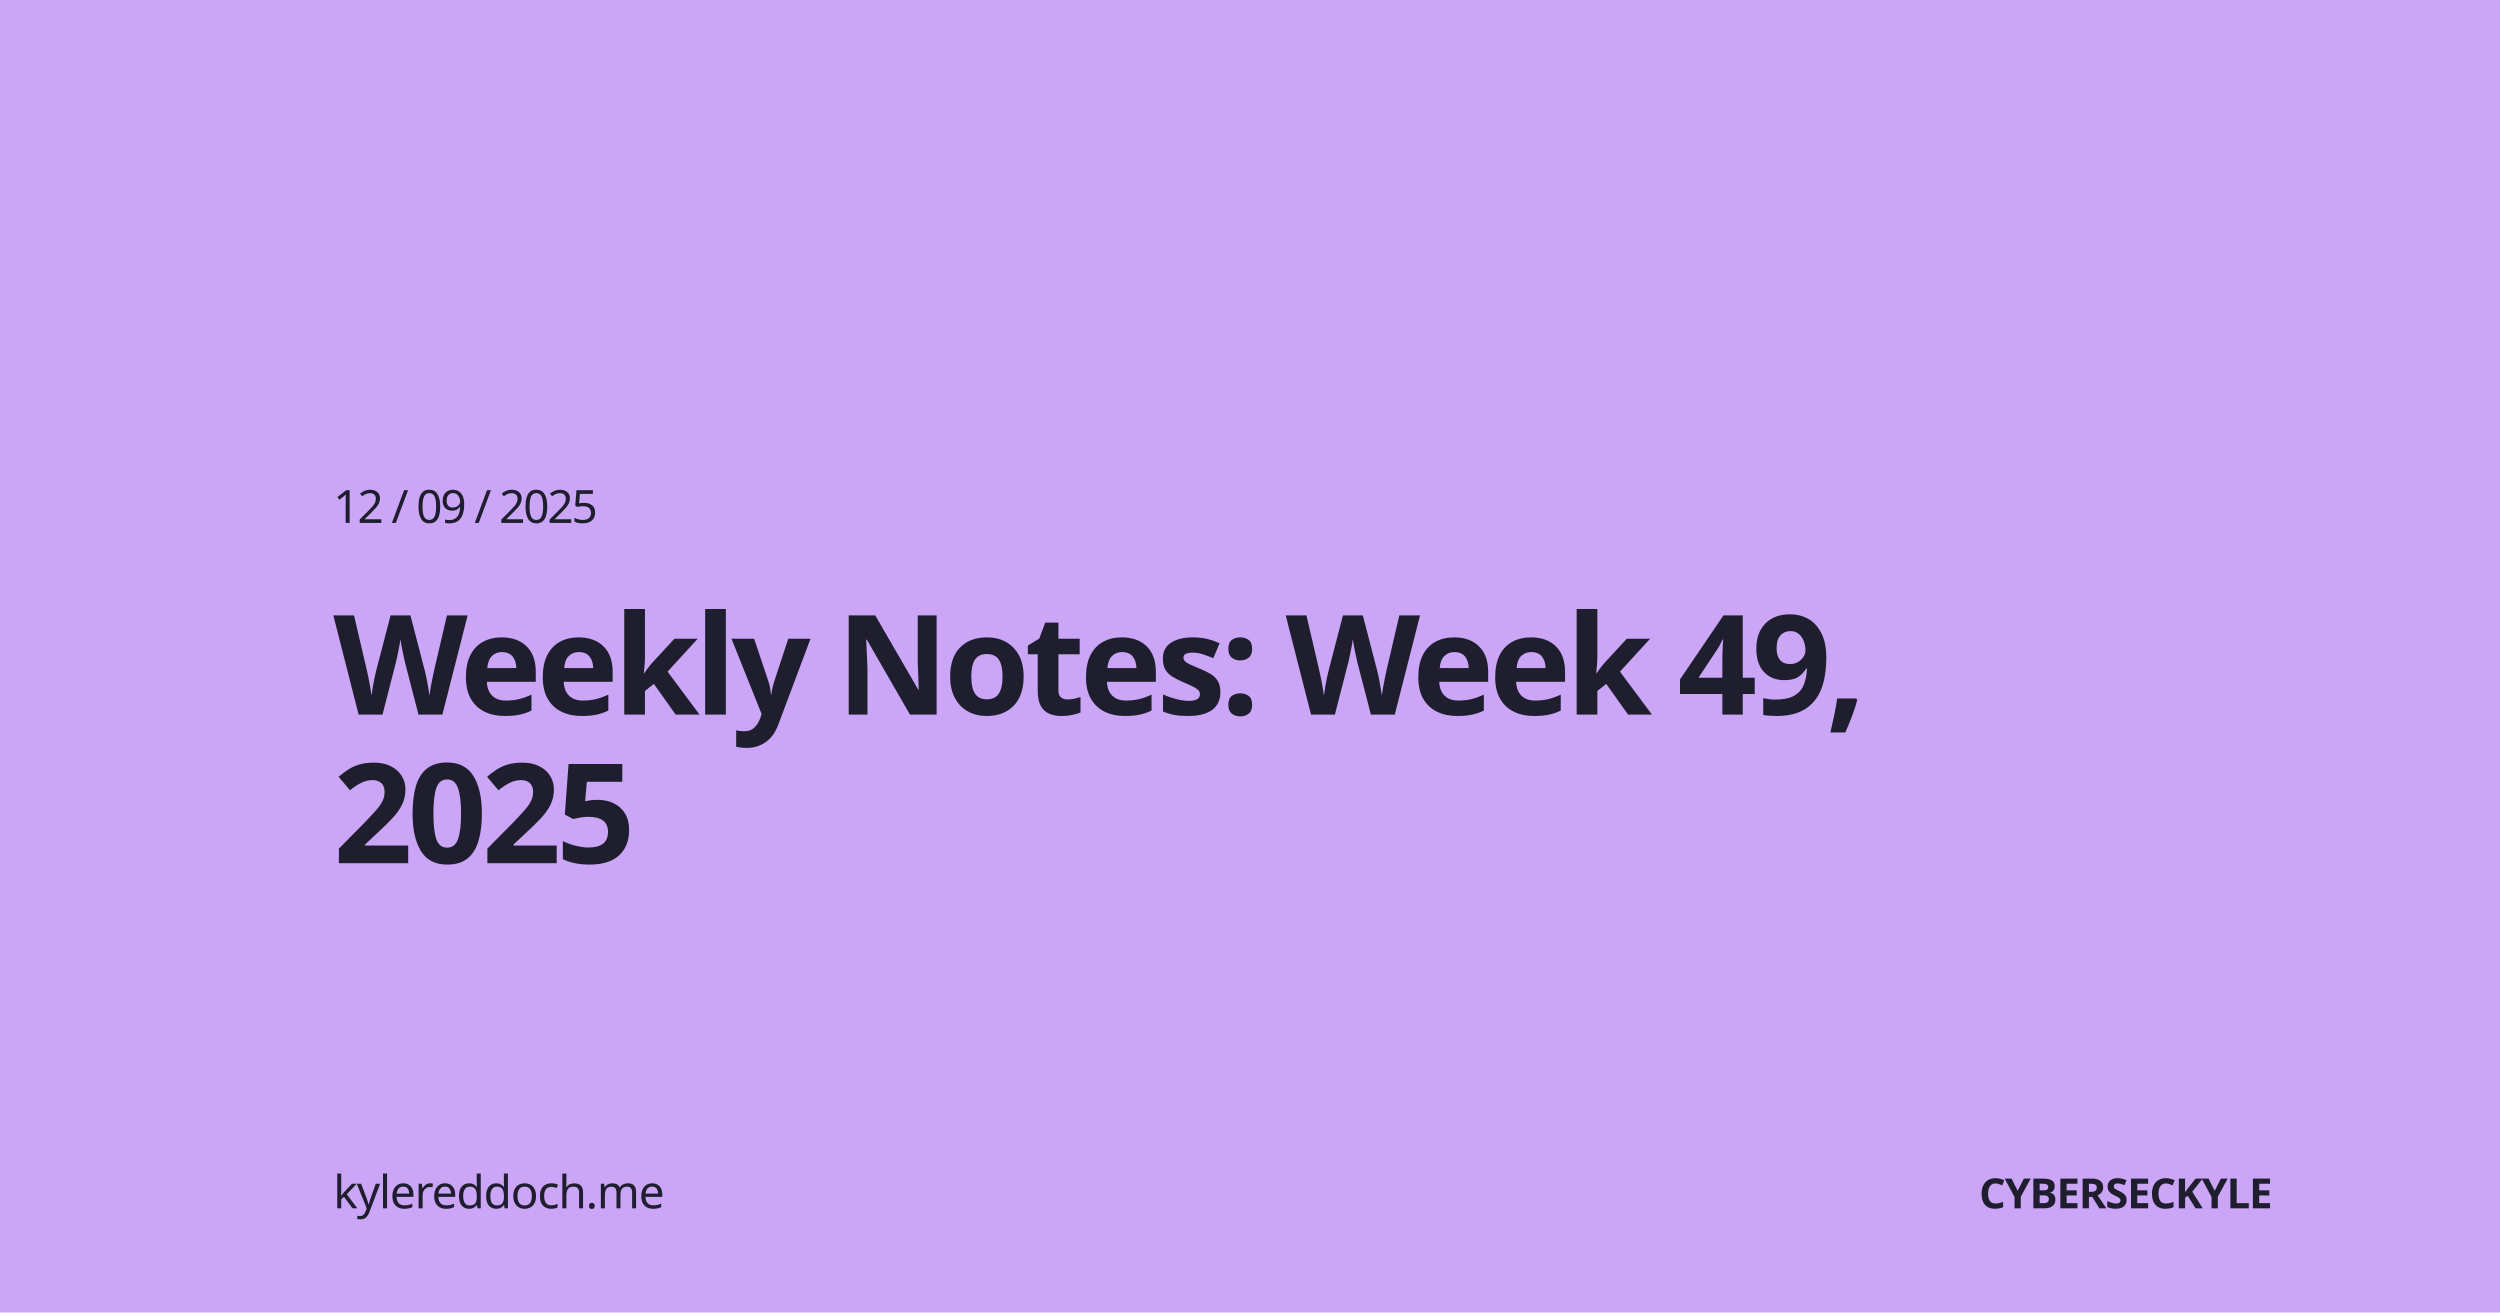
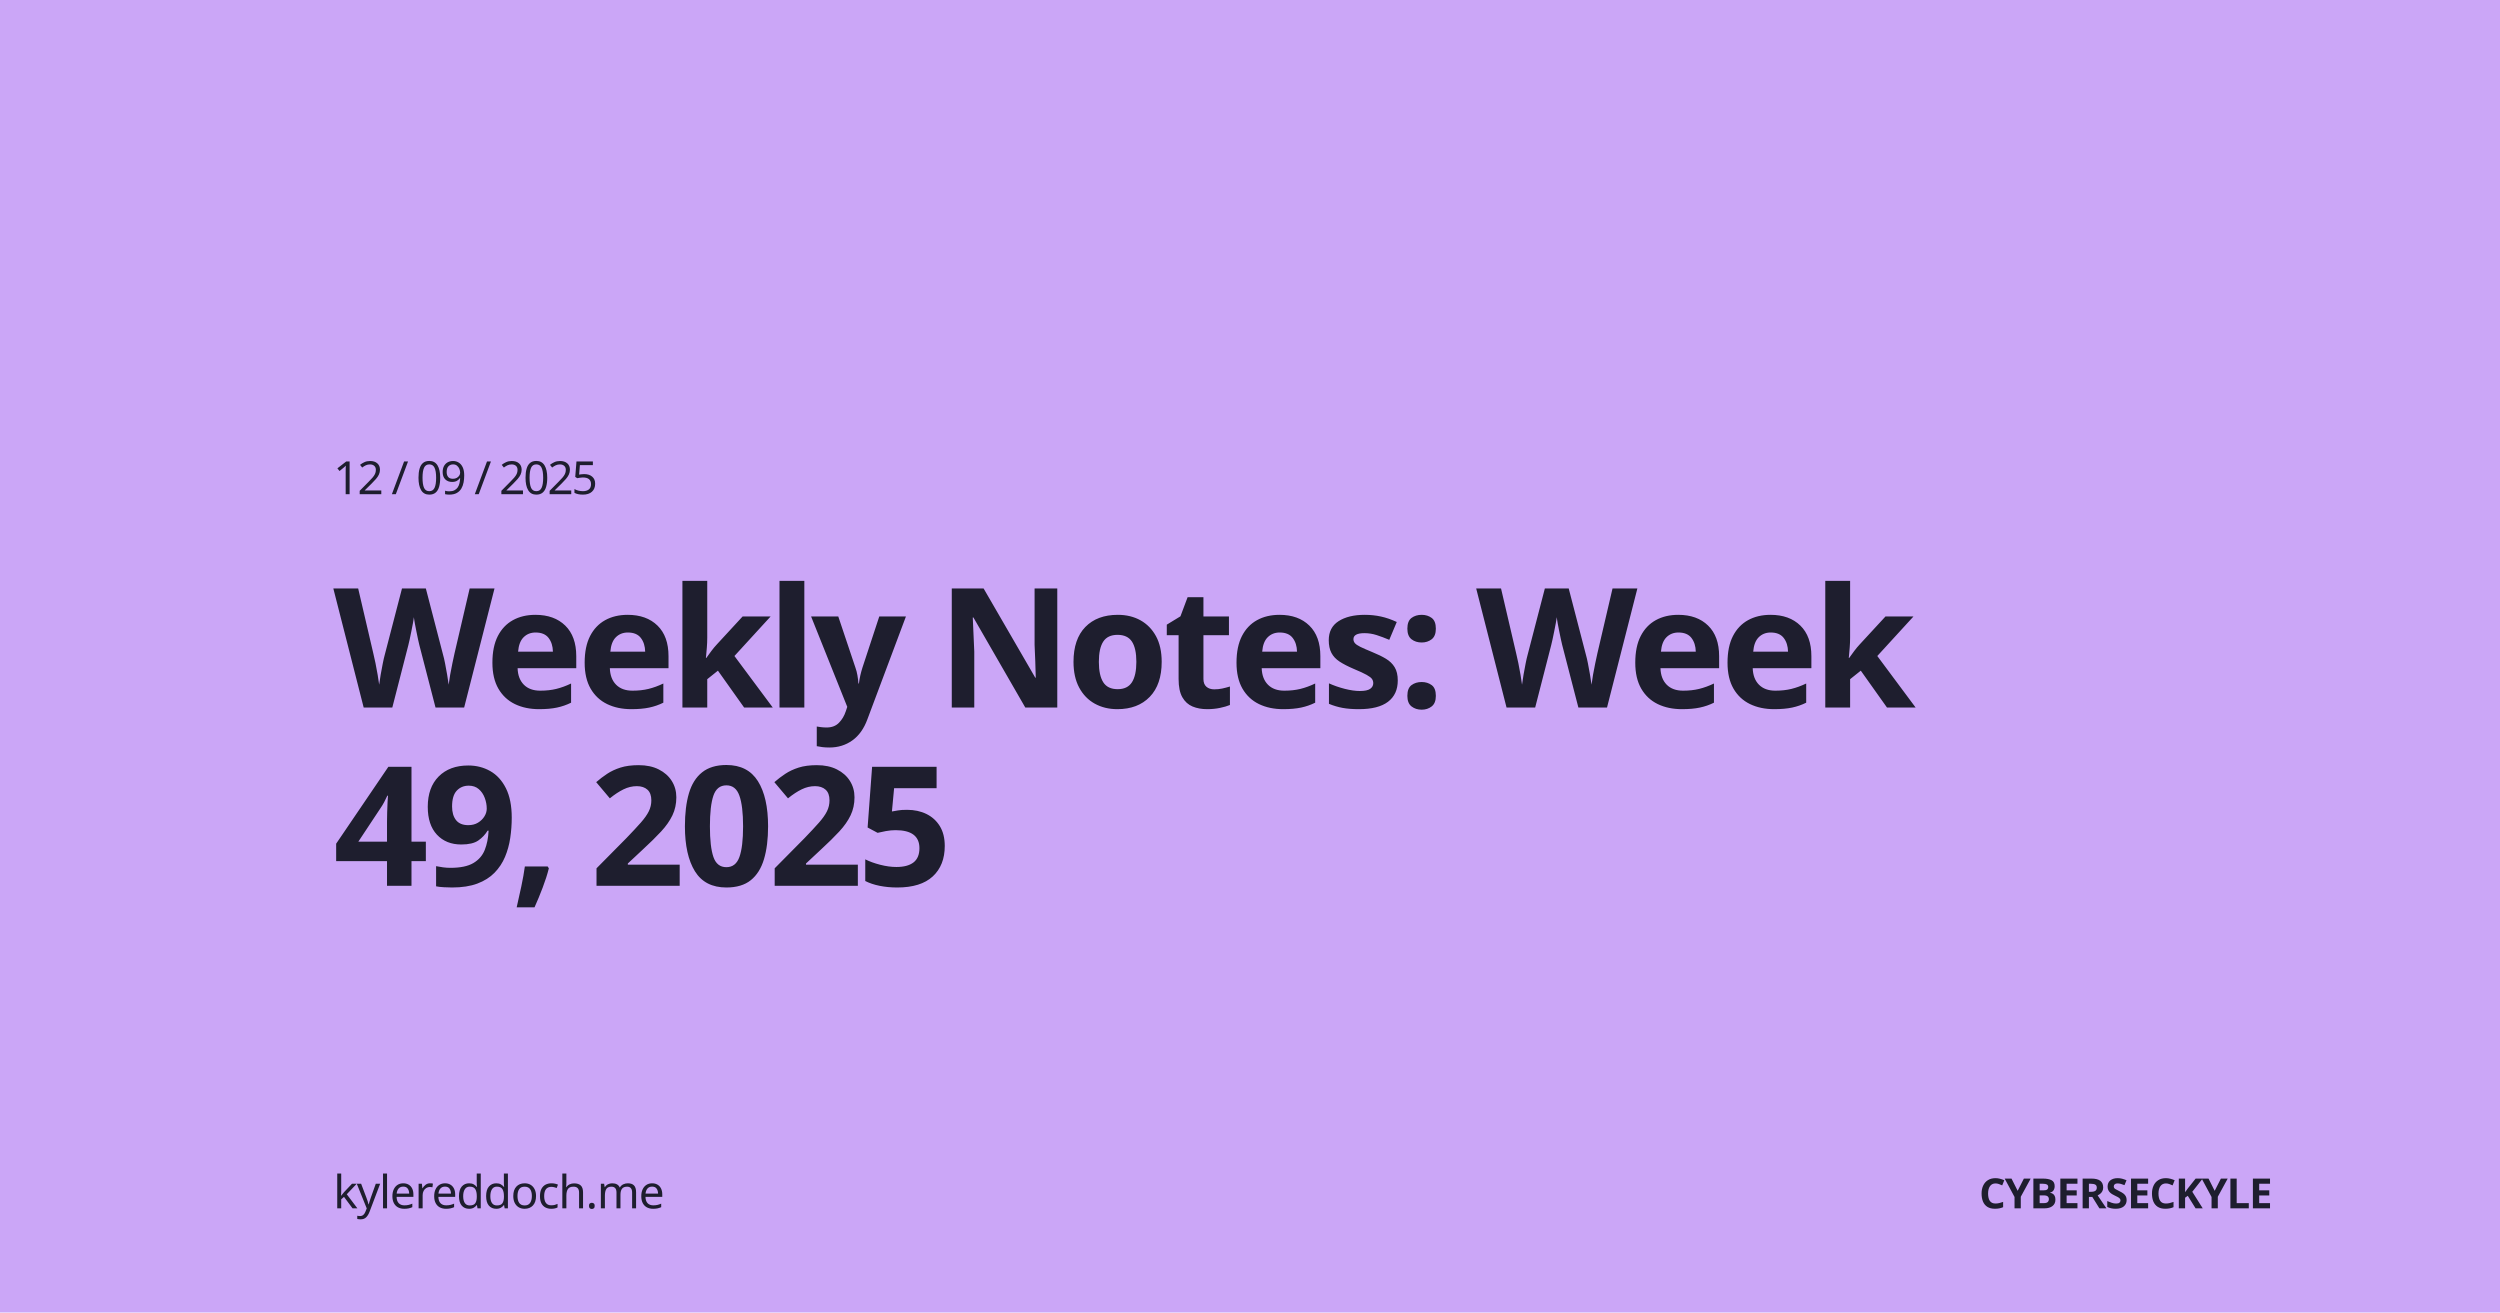
<svg xmlns="http://www.w3.org/2000/svg" width="1200" height="630" viewBox="0 0 1200 630" version="1.1">
  <rect id="bg" width="100%" height="100%" opacity="1" fill="#cba6f7" />
  <text font-family="'Atkinson Hyperlegible', Ubuntu, sans-serif" font-size="22" font-weight="500" fill="#1e1e2e" letter-spacing="-1">
-     <tspan x="160" y="251">
+     <tspan x="160" y="237.2">
      12 / 09 / 2025
    </tspan>
  </text>
-   <text id="text" font-family="'Atkinson Hyperlegible', Ubuntu, sans-serif" font-size="66.667" font-weight="750" fill="#1e1e2e" letter-spacing="-2.5">
-     <tspan x="160" y="343">
-         Weekly Notes: Week 49,
+   <text id="text" font-family="'Atkinson Hyperlegible', Ubuntu, sans-serif" font-size="80" font-weight="700" fill="#1e1e2e" letter-spacing="-3">
+     <tspan x="160" y="339.6">
+         Weekly Notes: Week
      </tspan>
-     <tspan x="160" y="414.333">
-         2025
+     <tspan x="160" y="425.2">
+         49, 2025
      </tspan>
  </text>
  <text font-family="'Atkinson Hyperlegible', Ubuntu, sans-serif" font-size="22" font-weight="500" fill="#1e1e2e" letter-spacing="-0.5">
    <tspan x="160" y="580">kylereddoch.me</tspan>
  </text>
  <text font-family="'Atkinson Hyperlegible', Ubuntu, sans-serif" font-size="20" font-weight="600" fill="#1e1e2e" letter-spacing="-0.5">
    <tspan x="950" y="580">CYBERSECKYLE</tspan>
  </text>
</svg>
